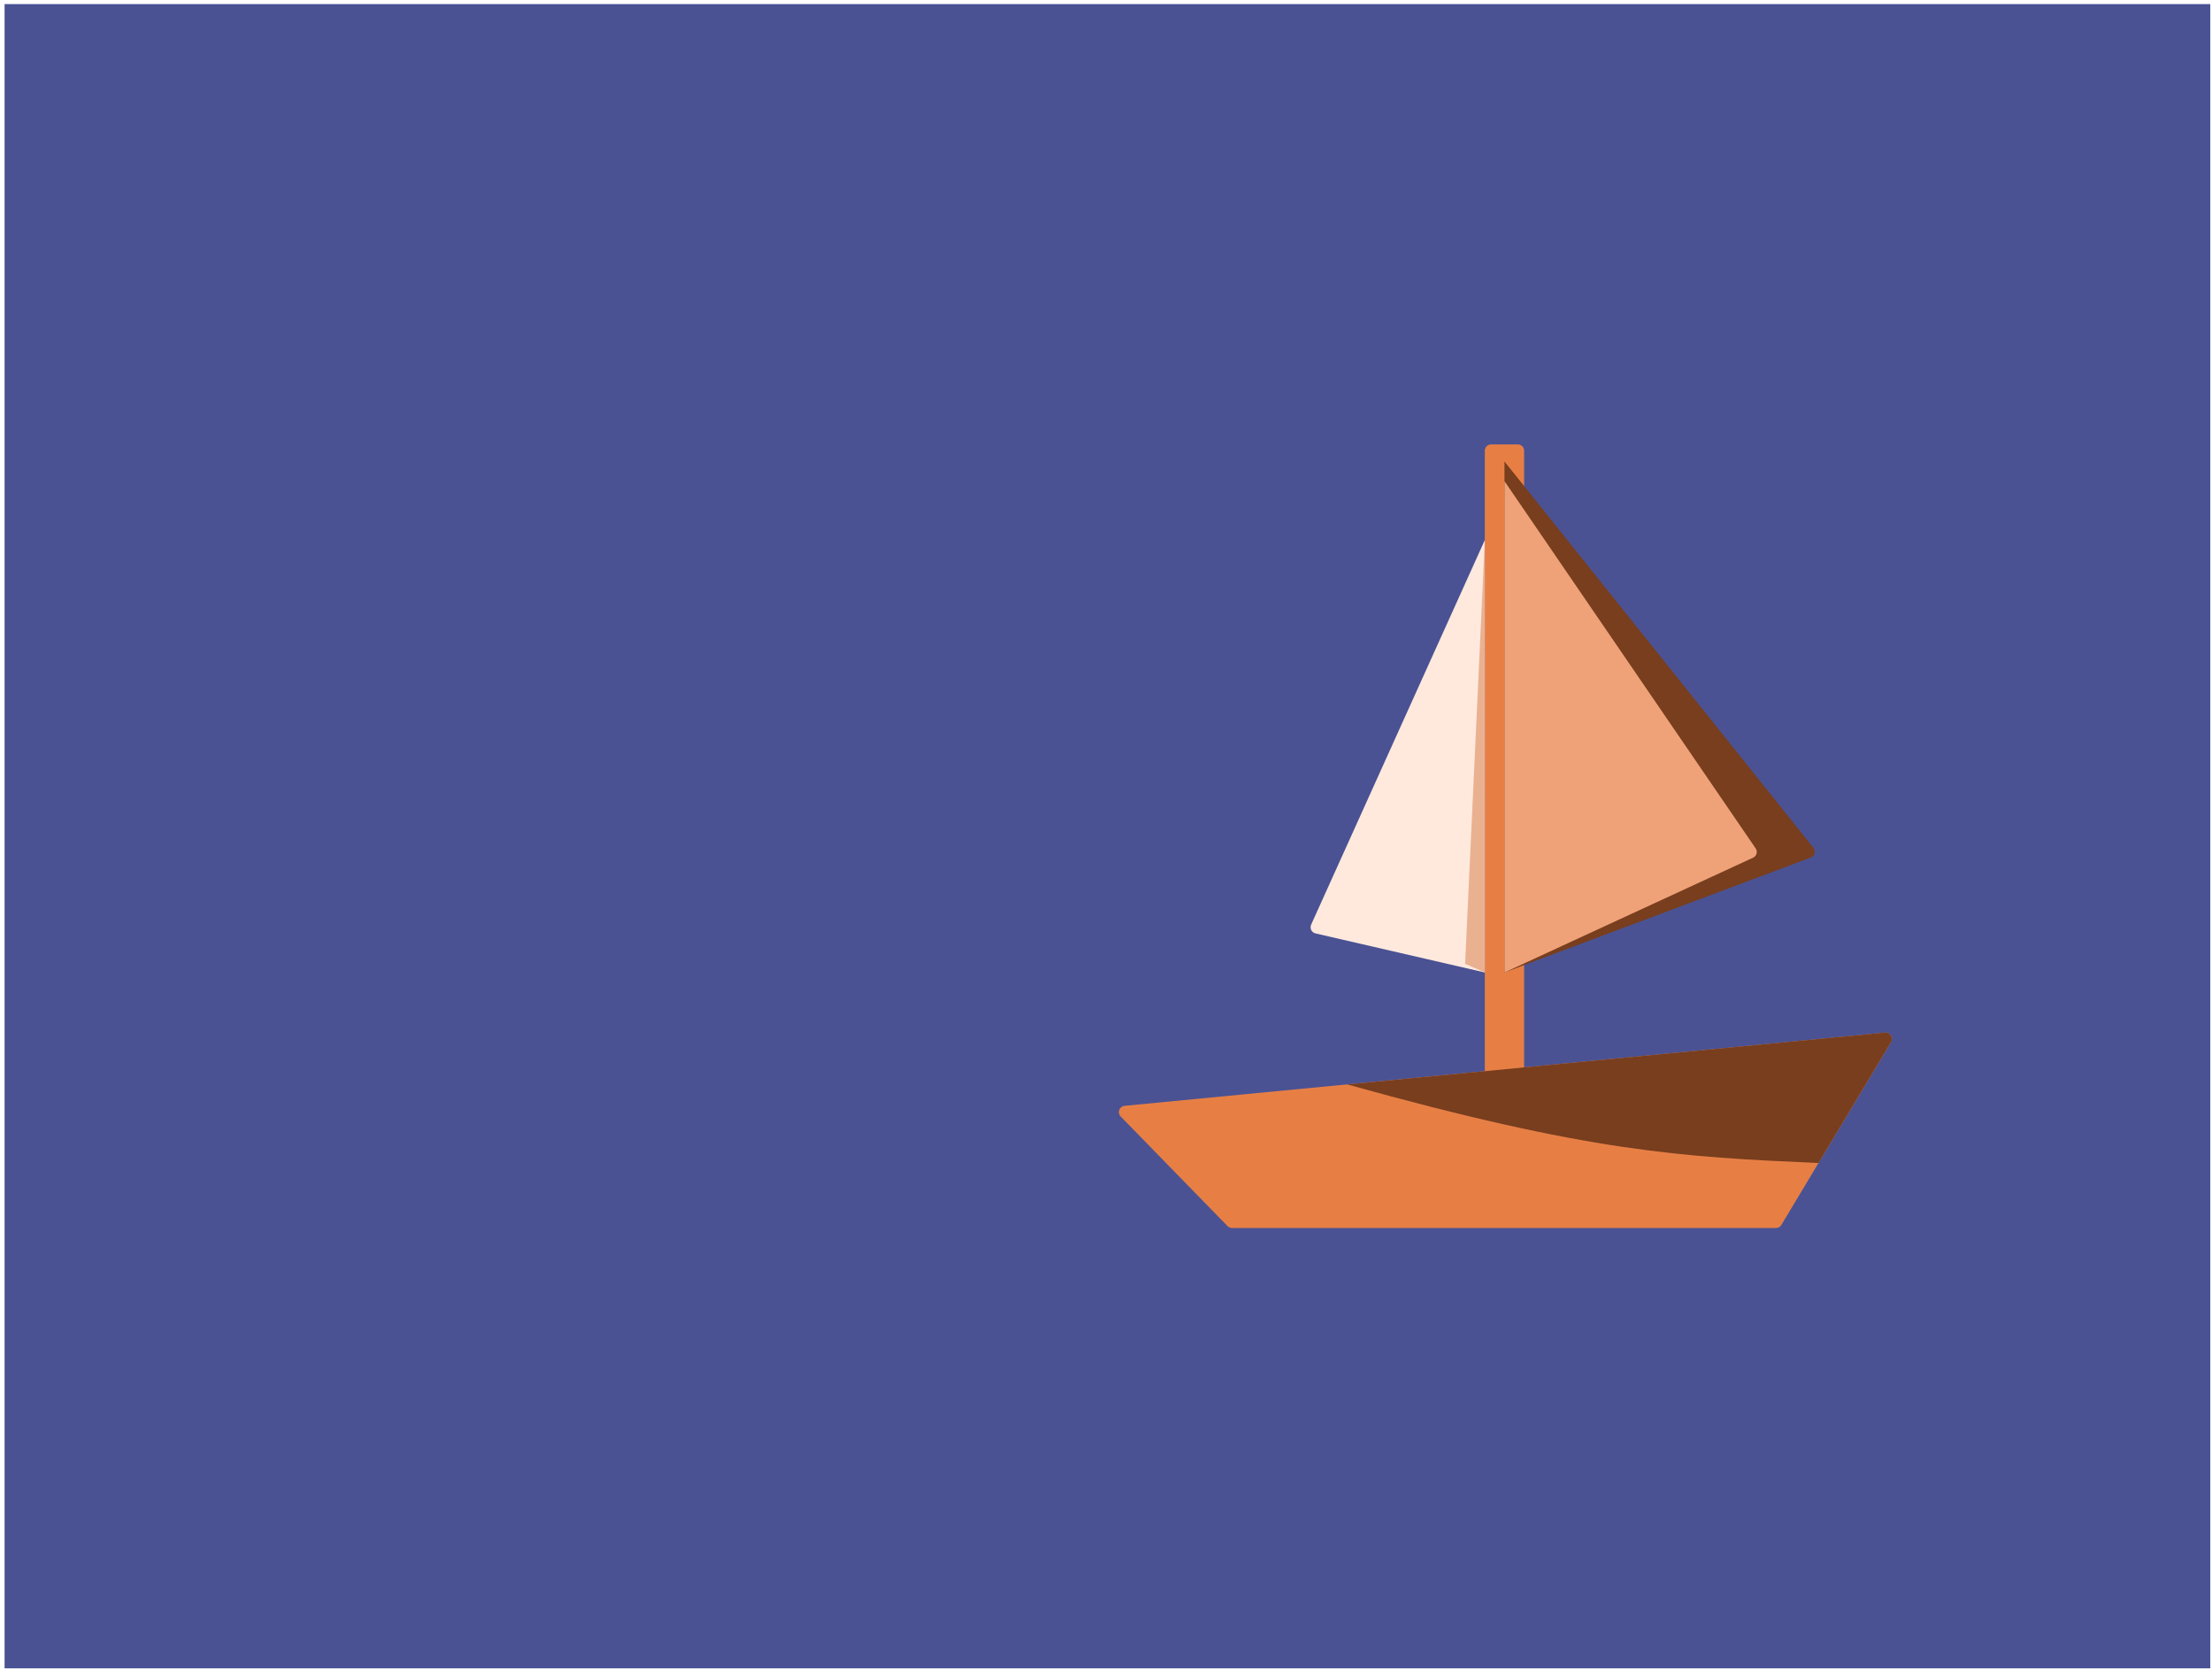
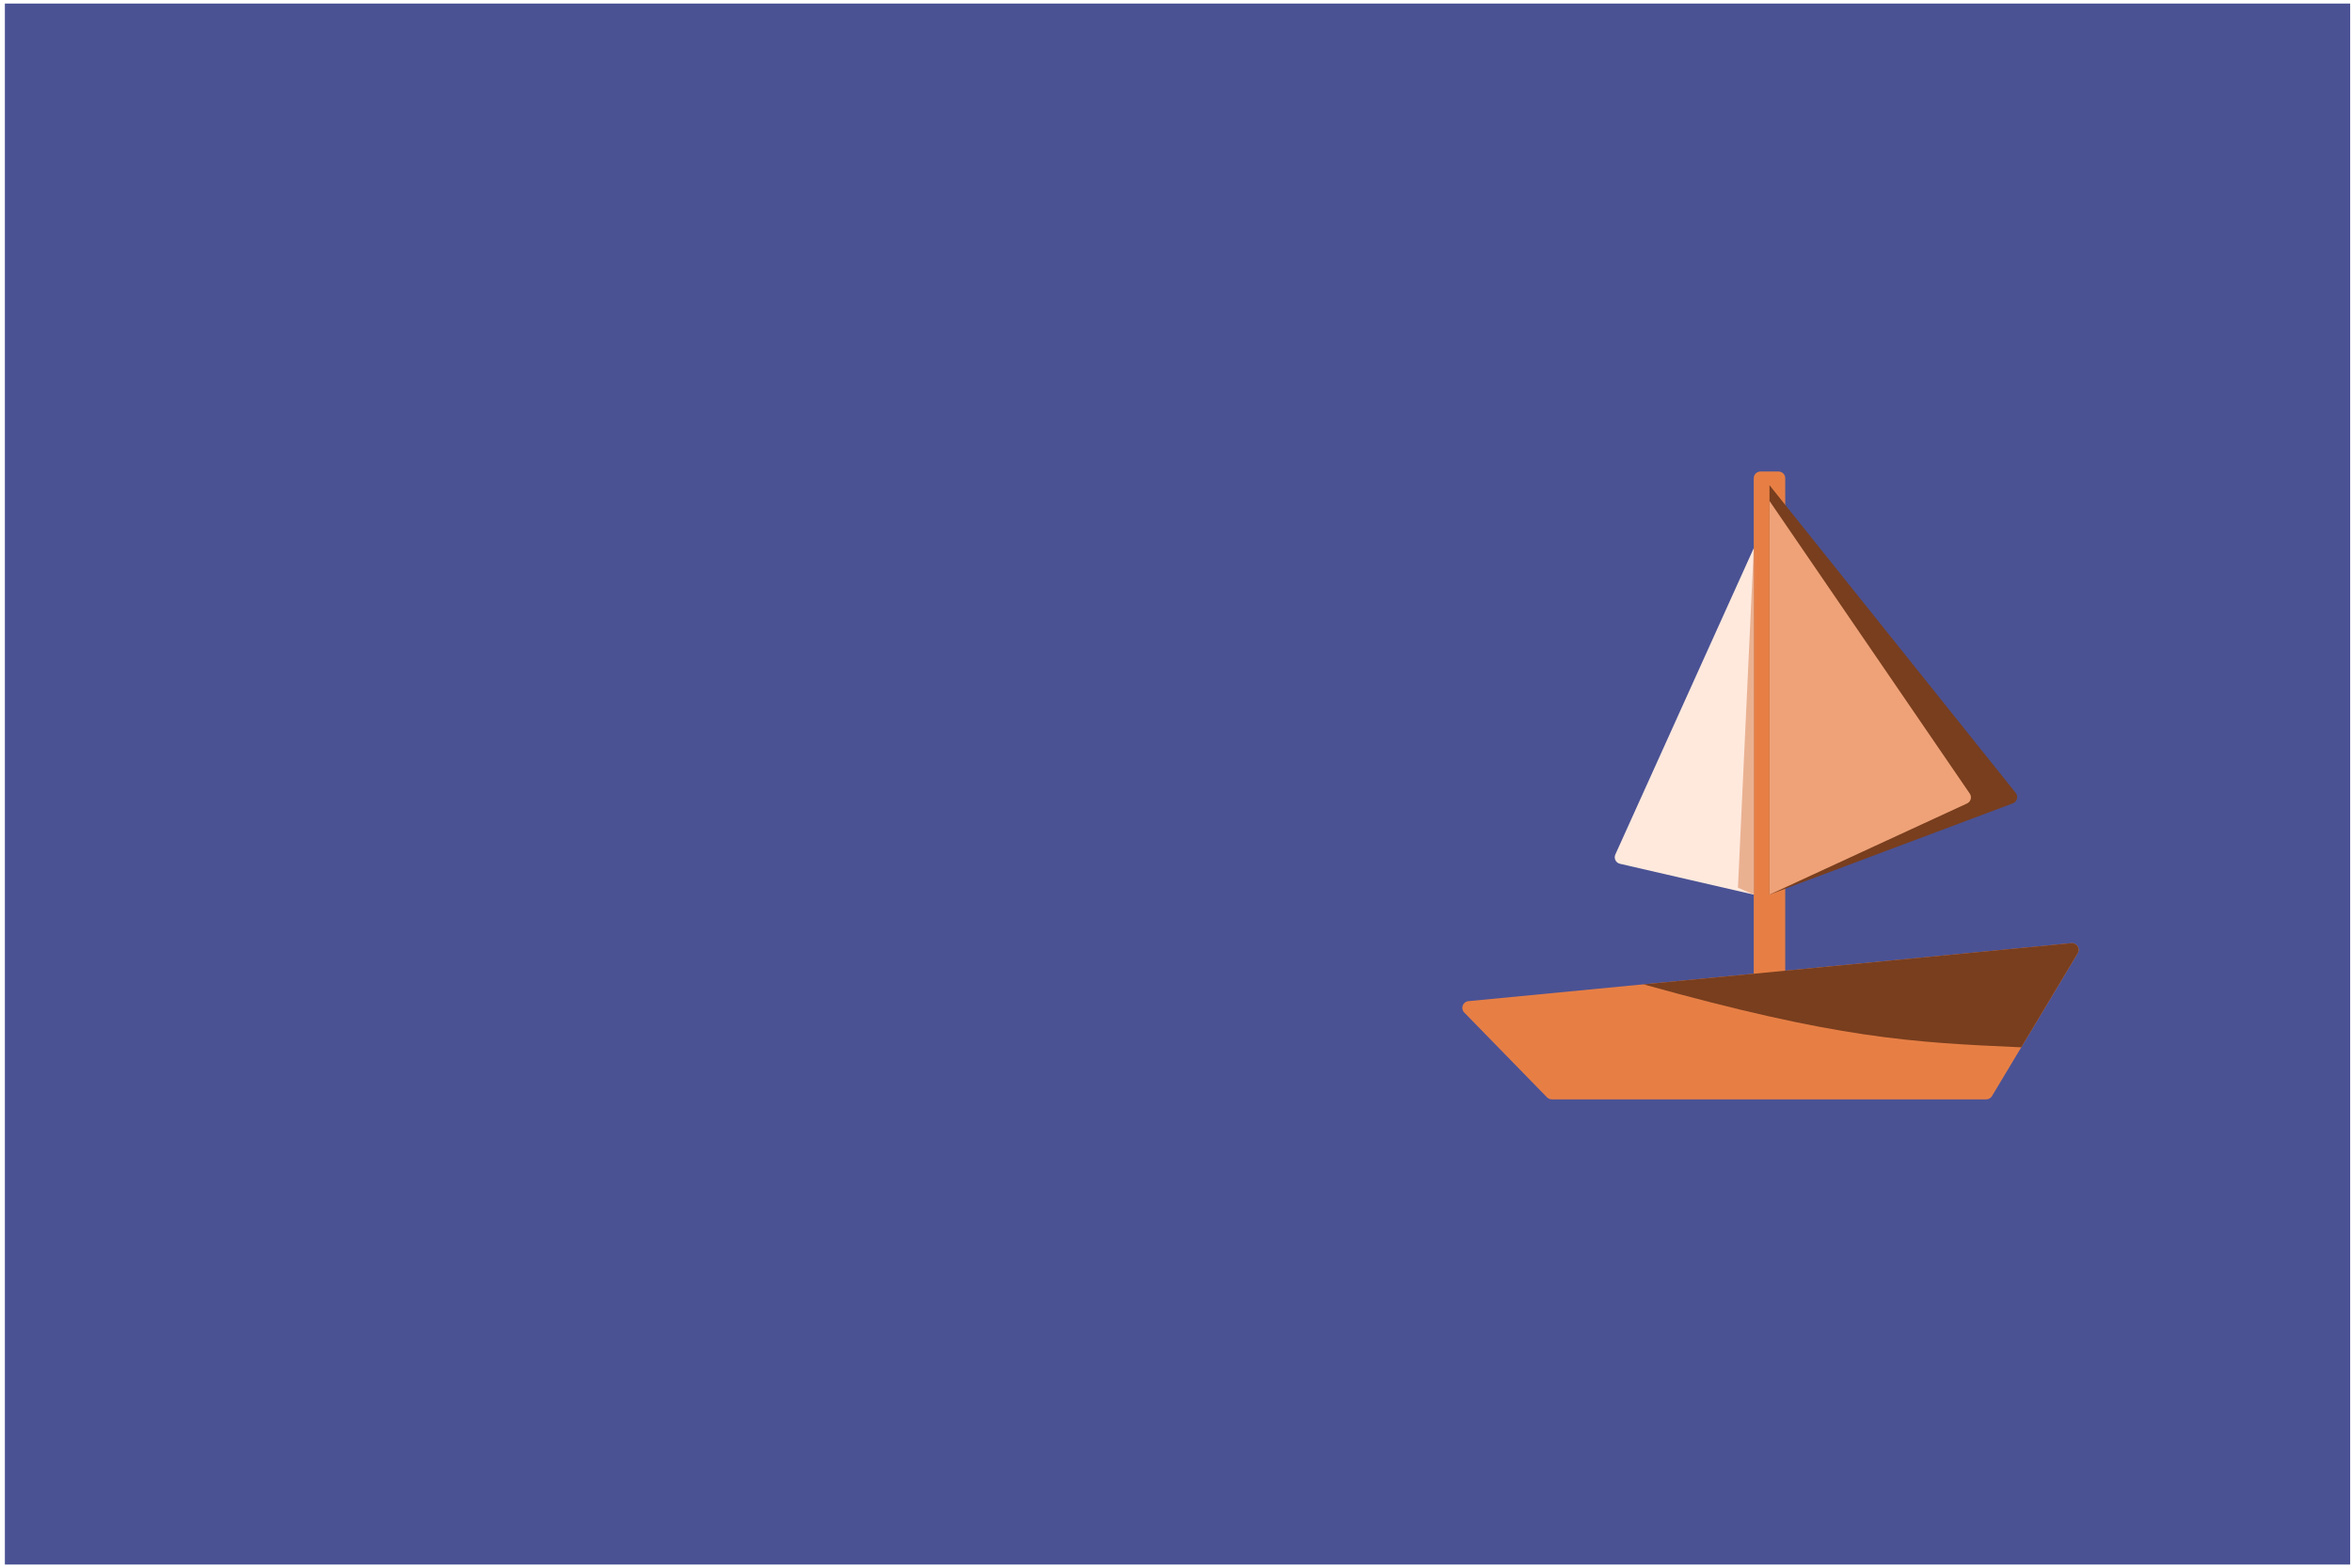
- <svg xmlns="http://www.w3.org/2000/svg" width="351" height="265" viewBox="0 0 351 265" fill="none">
-   <rect x="0.727" y="0.648" width="350" height="264" fill="#4A5294" />
-   <path d="M235.609 71.5C235.609 70.948 236.057 70.5 236.609 70.5H240.845C241.397 70.5 241.845 70.948 241.845 71.5V171.207H235.609V71.5Z" fill="#E77F45" />
-   <path d="M238.727 73.203L287.749 134.482C288.174 135.013 287.957 135.804 287.32 136.043L238.727 154.265V73.203Z" fill="#783E1E" />
-   <path d="M238.727 76.322L278.589 134.583C278.939 135.094 278.745 135.797 278.183 136.056L238.727 154.267V76.322Z" fill="#EFA278" />
-   <path d="M235.609 85.674L208.052 146.682C207.792 147.257 208.123 147.926 208.738 148.068L235.609 154.265V85.674Z" fill="#FFE9DD" />
-   <path d="M235.609 85.674L235.461 88.859L232.482 152.892L235.609 154.265V85.674Z" fill="#EAB191" />
-   <path d="M177.828 177.113C177.242 176.512 177.613 175.5 178.448 175.419L299.109 163.809C299.926 163.73 300.484 164.615 300.062 165.319L282.667 194.311C282.486 194.613 282.16 194.797 281.809 194.797H195.499C195.23 194.797 194.972 194.688 194.783 194.495L177.828 177.113Z" fill="#E77F45" />
-   <path d="M299.108 163.809L213.783 172.026C252.331 182.767 266.722 183.524 288.555 184.494L300.061 165.319C300.484 164.615 299.925 163.731 299.108 163.809Z" fill="#783E1E" />
+ <svg xmlns="http://www.w3.org/2000/svg" width="351" height="234" viewBox="0 0 351 234" fill="none">
+   <rect x="0.727" y="0.529" width="350" height="233" fill="#4A5294" />
+   <path d="M261.719 71.381C261.719 70.829 262.166 70.381 262.719 70.381H265.42C265.972 70.381 266.42 70.829 266.42 71.381V146.308H261.719V71.381Z" fill="#E77F45" />
+   <path d="M264.068 72.418L300.817 118.354C301.242 118.885 301.024 119.676 300.387 119.915L264.068 133.534V72.418Z" fill="#783E1E" />
+   <path d="M264.068 74.769L293.958 118.455C294.308 118.966 294.114 119.668 293.552 119.927L264.068 133.535V74.769Z" fill="#EFA278" />
+   <path d="M261.719 81.822L241.065 127.545C240.806 128.12 241.137 128.79 241.752 128.931L261.719 133.536V81.822Z" fill="#FFE9DD" />
+   <path d="M261.719 81.822L261.607 84.224L259.361 132.501L261.719 133.536V81.822Z" fill="#EAB191" />
+   <path d="M218.514 151.131C217.927 150.53 218.298 149.518 219.134 149.437L309.109 140.78C309.926 140.701 310.484 141.586 310.062 142.29L297.269 163.611C297.089 163.912 296.763 164.096 296.412 164.096H231.582C231.312 164.096 231.054 163.987 230.866 163.794L218.514 151.131Z" fill="#E77F45" />
+   <path d="M309.108 140.78L245.264 146.928C274.327 155.026 285.176 155.597 301.638 156.328L310.061 142.29C310.484 141.586 309.925 140.701 309.108 140.78Z" fill="#783E1E" />
</svg>
